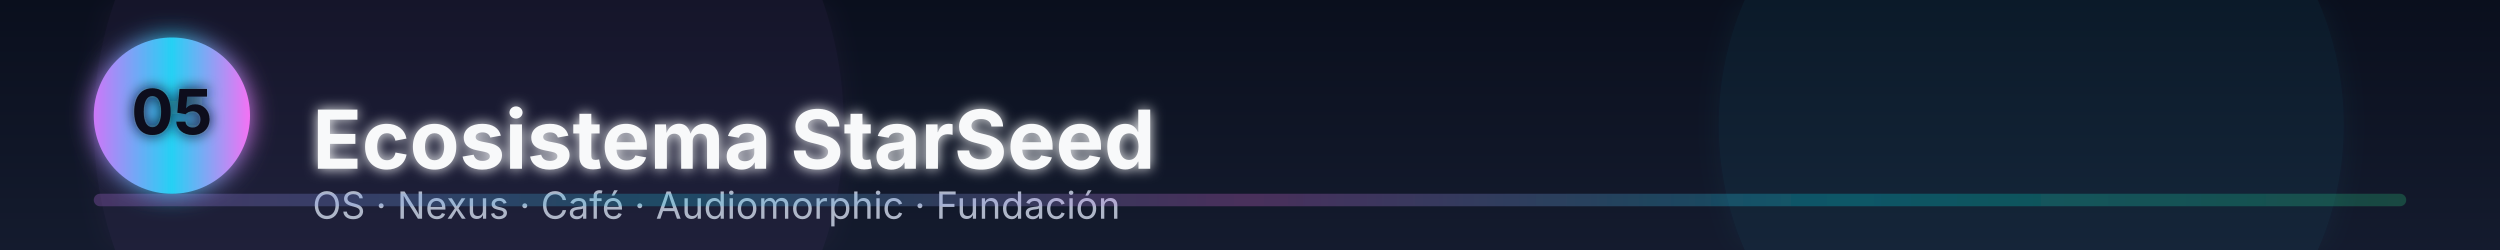
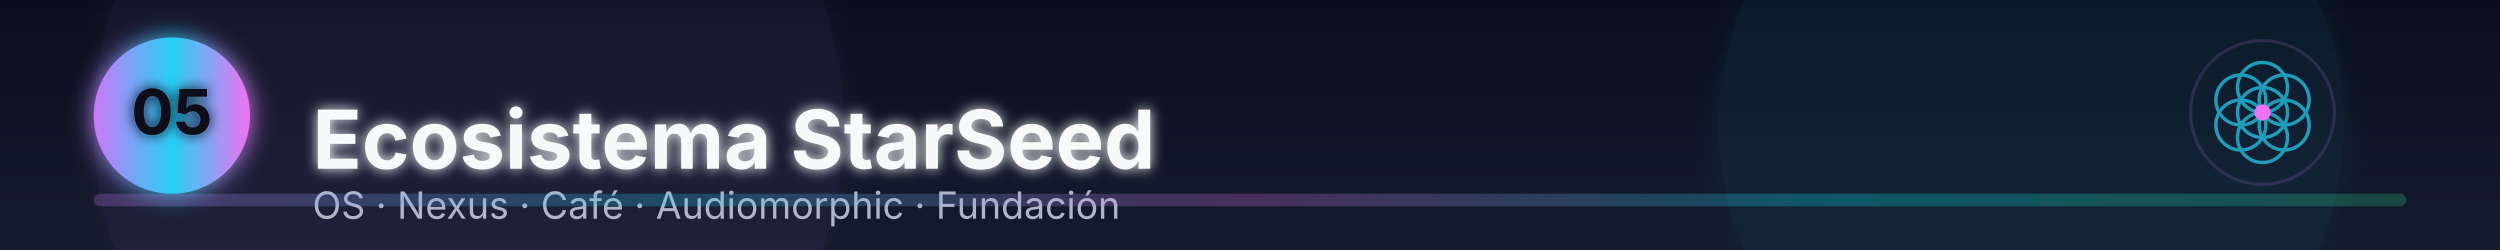
<svg xmlns="http://www.w3.org/2000/svg" width="800" height="80" viewBox="0 0 800 80" role="img" aria-labelledby="title-sec05 desc-sec05">
  <defs>
    <linearGradient id="sec-bg-05" x1="0%" y1="0%" x2="0%" y2="100%">
      <stop offset="0%" stop-color="#0A0F1D" />
      <stop offset="100%" stop-color="#141B2E" />
    </linearGradient>
    <linearGradient id="sec-gradient-05" x1="0%" y1="0%" x2="100%" y2="0%">
      <stop offset="0%" stop-color="#CD77F8" />
      <stop offset="50%" stop-color="#25D1F4" />
      <stop offset="100%" stop-color="#F471F4" />
    </linearGradient>
    <linearGradient id="crystal-band-05" x1="0%" y1="0%" x2="100%" y2="0%">
      <stop offset="0%" stop-color="#CD77F8" stop-opacity="0.3" />
      <stop offset="25%" stop-color="#25D1F4" stop-opacity="0.3" />
      <stop offset="50%" stop-color="#F471F4" stop-opacity="0.3" />
      <stop offset="75%" stop-color="#00F0FF" stop-opacity="0.3" />
      <stop offset="100%" stop-color="#34D77F" stop-opacity="0.3" />
    </linearGradient>
    <filter id="sec-glow-05" x="-50%" y="-50%" width="200%" height="200%">
      <feGaussianBlur stdDeviation="4" result="blur" />
      <feMerge>
        <feMergeNode in="blur" />
        <feMergeNode in="SourceGraphic" />
      </feMerge>
    </filter>
    <filter id="crystal-glow-05" x="-100%" y="-100%" width="300%" height="300%">
      <feGaussianBlur stdDeviation="8" result="blur" />
      <feComposite in="blur" in2="SourceAlpha" operator="in" result="glow" />
      <feMerge>
        <feMergeNode in="glow" />
        <feMergeNode in="SourceGraphic" />
      </feMerge>
    </filter>
    <filter id="text-glow-05" x="-100%" y="-100%" width="300%" height="300%">
      <feGaussianBlur stdDeviation="2" result="blur" />
      <feMerge>
        <feMergeNode in="blur" />
        <feMergeNode in="SourceGraphic" />
      </feMerge>
    </filter>
  </defs>
  <rect width="800" height="80" fill="url(#sec-bg-05)" />
  <g opacity="0.06" aria-hidden="true">
    <circle cx="150" cy="40" r="120" fill="#CD77F8" filter="url(#sec-glow-05)" />
    <circle cx="650" cy="40" r="100" fill="#25D1F4" filter="url(#sec-glow-05)" />
  </g>
+   <g aria-hidden="true" transform="translate(724 36)" fill="none">
+     <circle r="23" stroke="#CD77F8" stroke-opacity="0.16" />
+     <g stroke="#25D1F4" stroke-width="1.1" opacity="0.7">
+       <circle r="8" cx="0" cy="0" />
+       <circle r="8" cx="0" cy="-8" />
+       <circle r="8" cx="6.93" cy="-4" />
+       <circle r="8" cx="6.93" cy="4" />
+       <circle r="8" cx="0" cy="8" />
+       <circle r="8" cx="-6.93" cy="4" />
+       <circle r="8" cx="-6.93" cy="-4" />
+     </g>
+     <circle r="2.6" fill="#F471F4" stroke="none" />
+   </g>
  <g transform="translate(30, 12)">
    <circle cx="25" cy="25" r="25" fill="url(#sec-gradient-05)" filter="url(#sec-glow-05)" />
    <text x="25" y="31" font-family="'Rajdhani', 'Inter', system-ui, sans-serif" font-size="20" font-weight="700" fill="#0A0F1D" text-anchor="middle" filter="url(#text-glow-05)">05</text>
    <text x="70" y="42" font-family="'Rajdhani', 'Inter', system-ui, sans-serif" font-size="26" font-weight="700" fill="#F8F9FA" filter="url(#text-glow-05)">Ecosistema StarSeed</text>
    <text x="70" y="58" font-family="'Inter', system-ui, sans-serif" font-size="12" fill="#AEB6C8">OS · Nexus · Café · Audiomorphic · Fundación</text>
  </g>
  <rect x="30" y="62" width="740" height="4" rx="2" fill="url(#crystal-band-05)" filter="url(#crystal-glow-05)" opacity="0.8" />
</svg>
